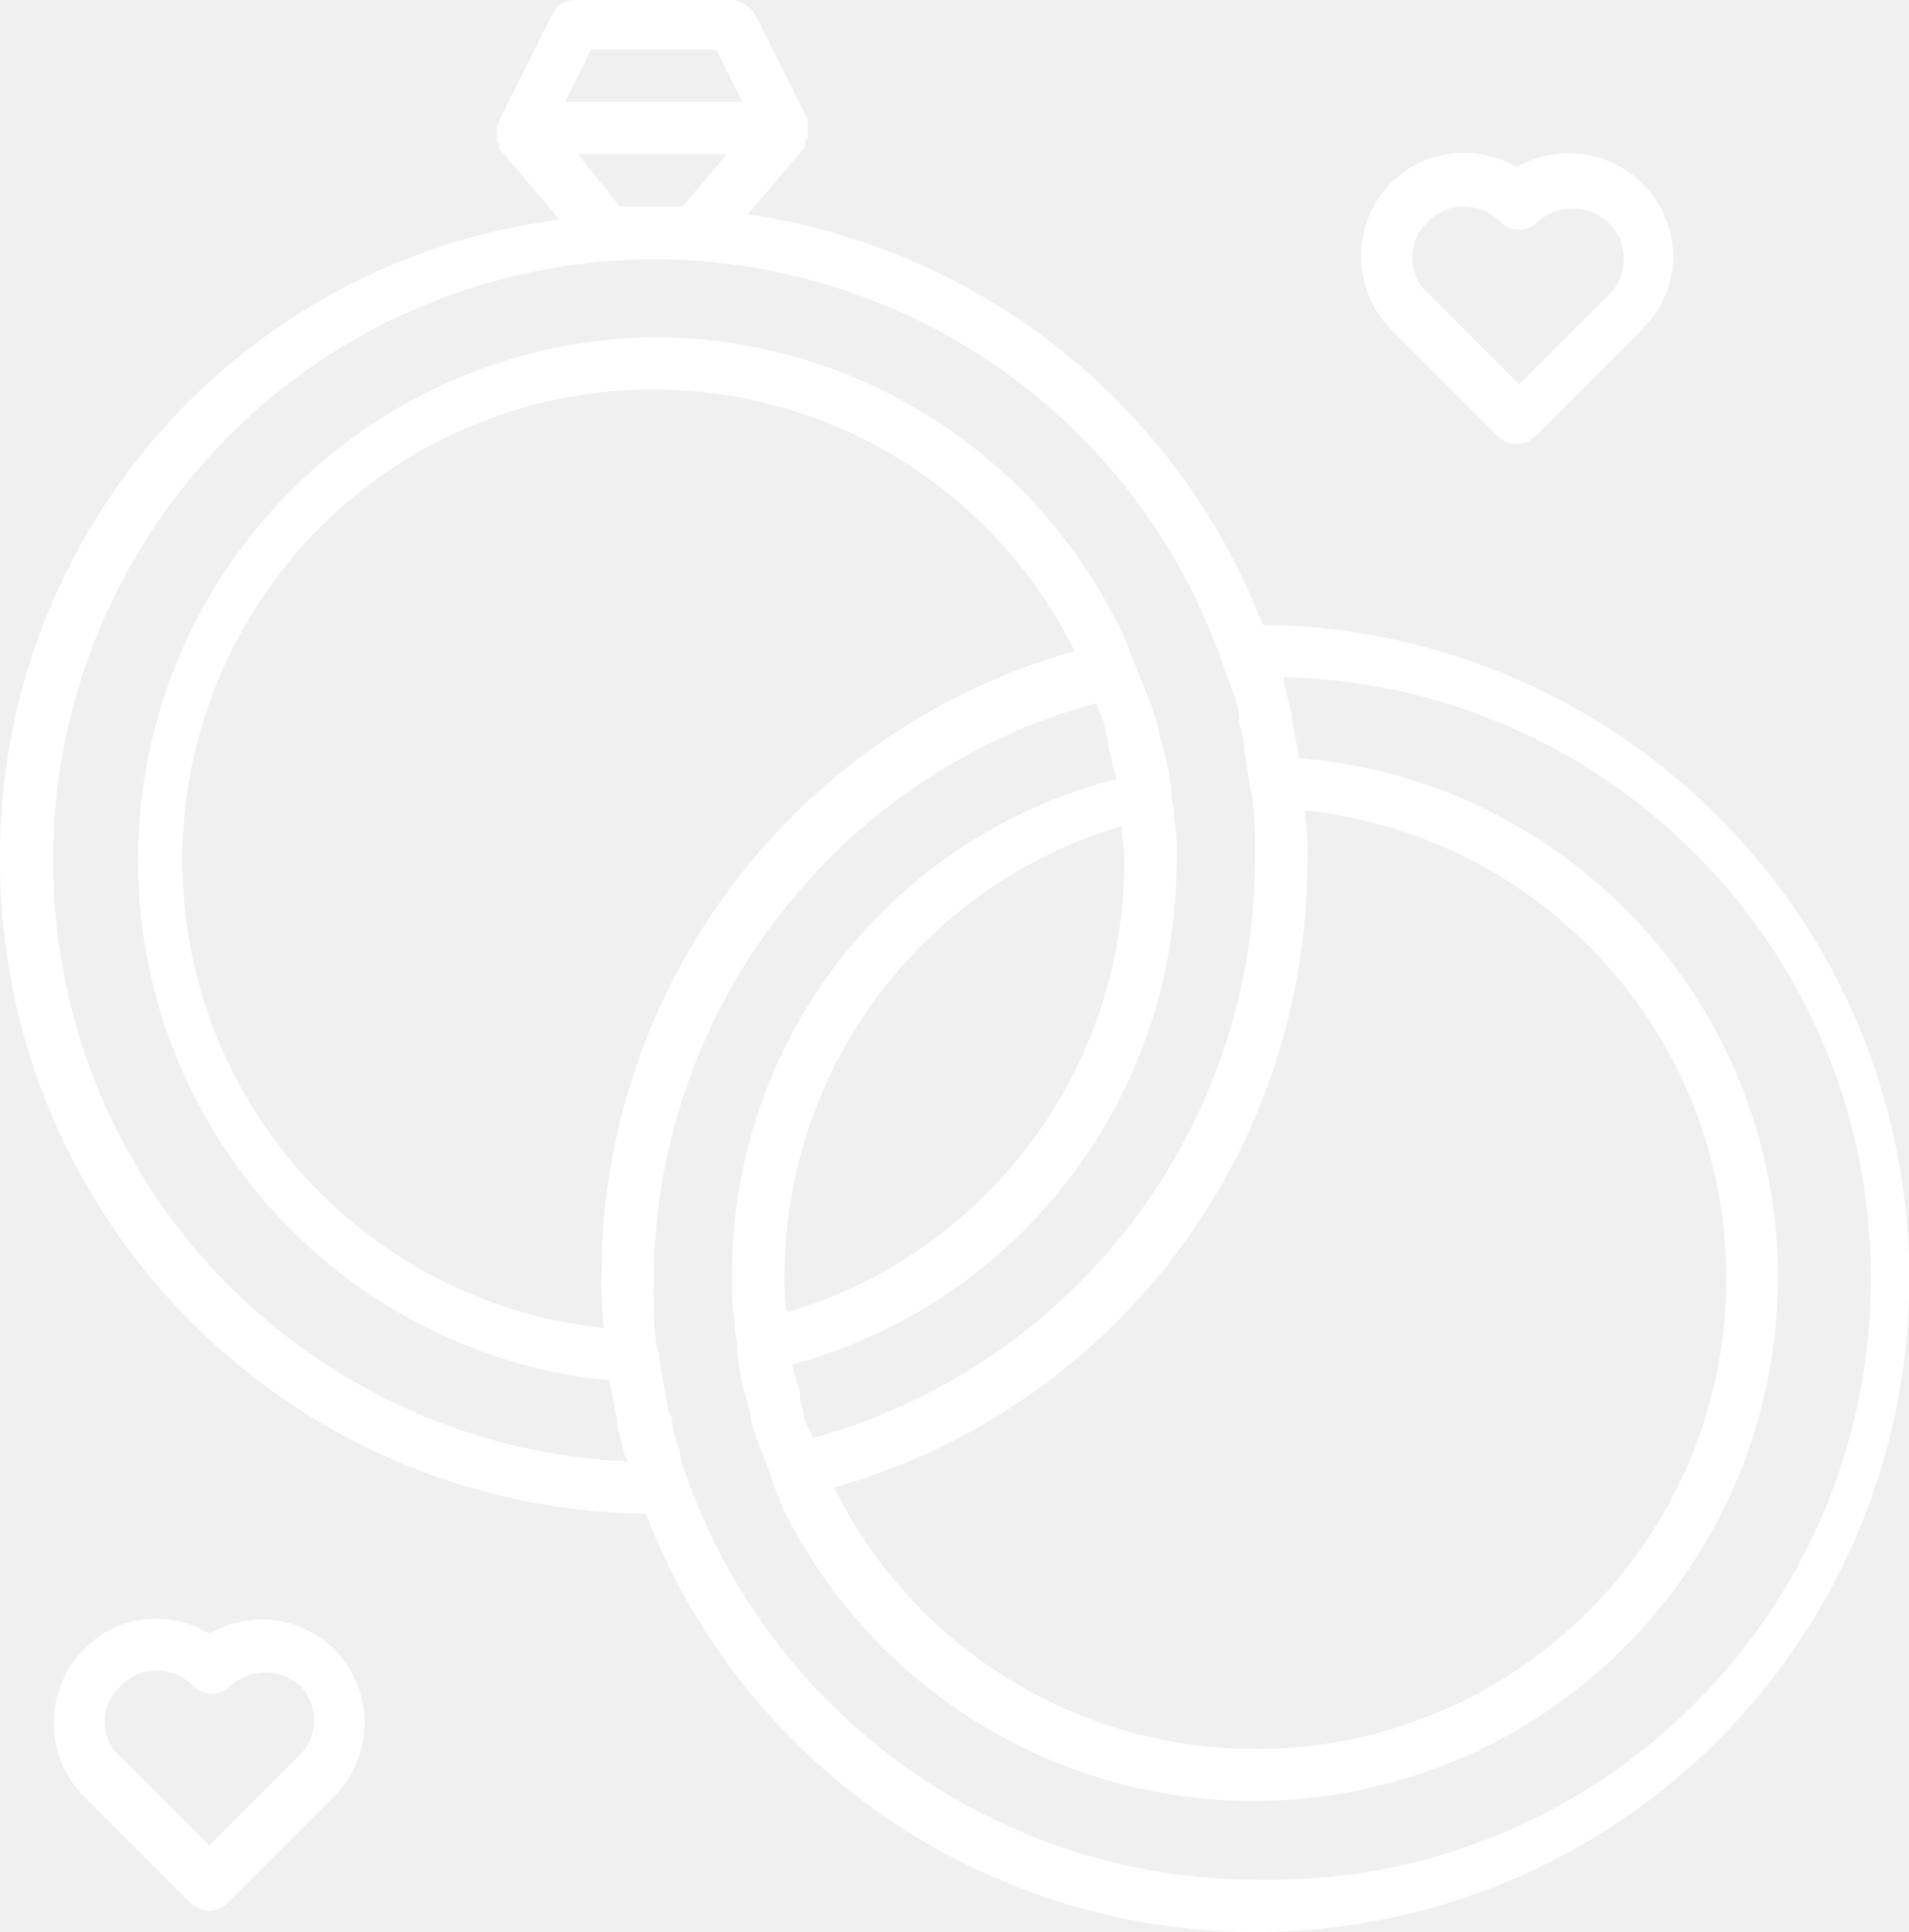
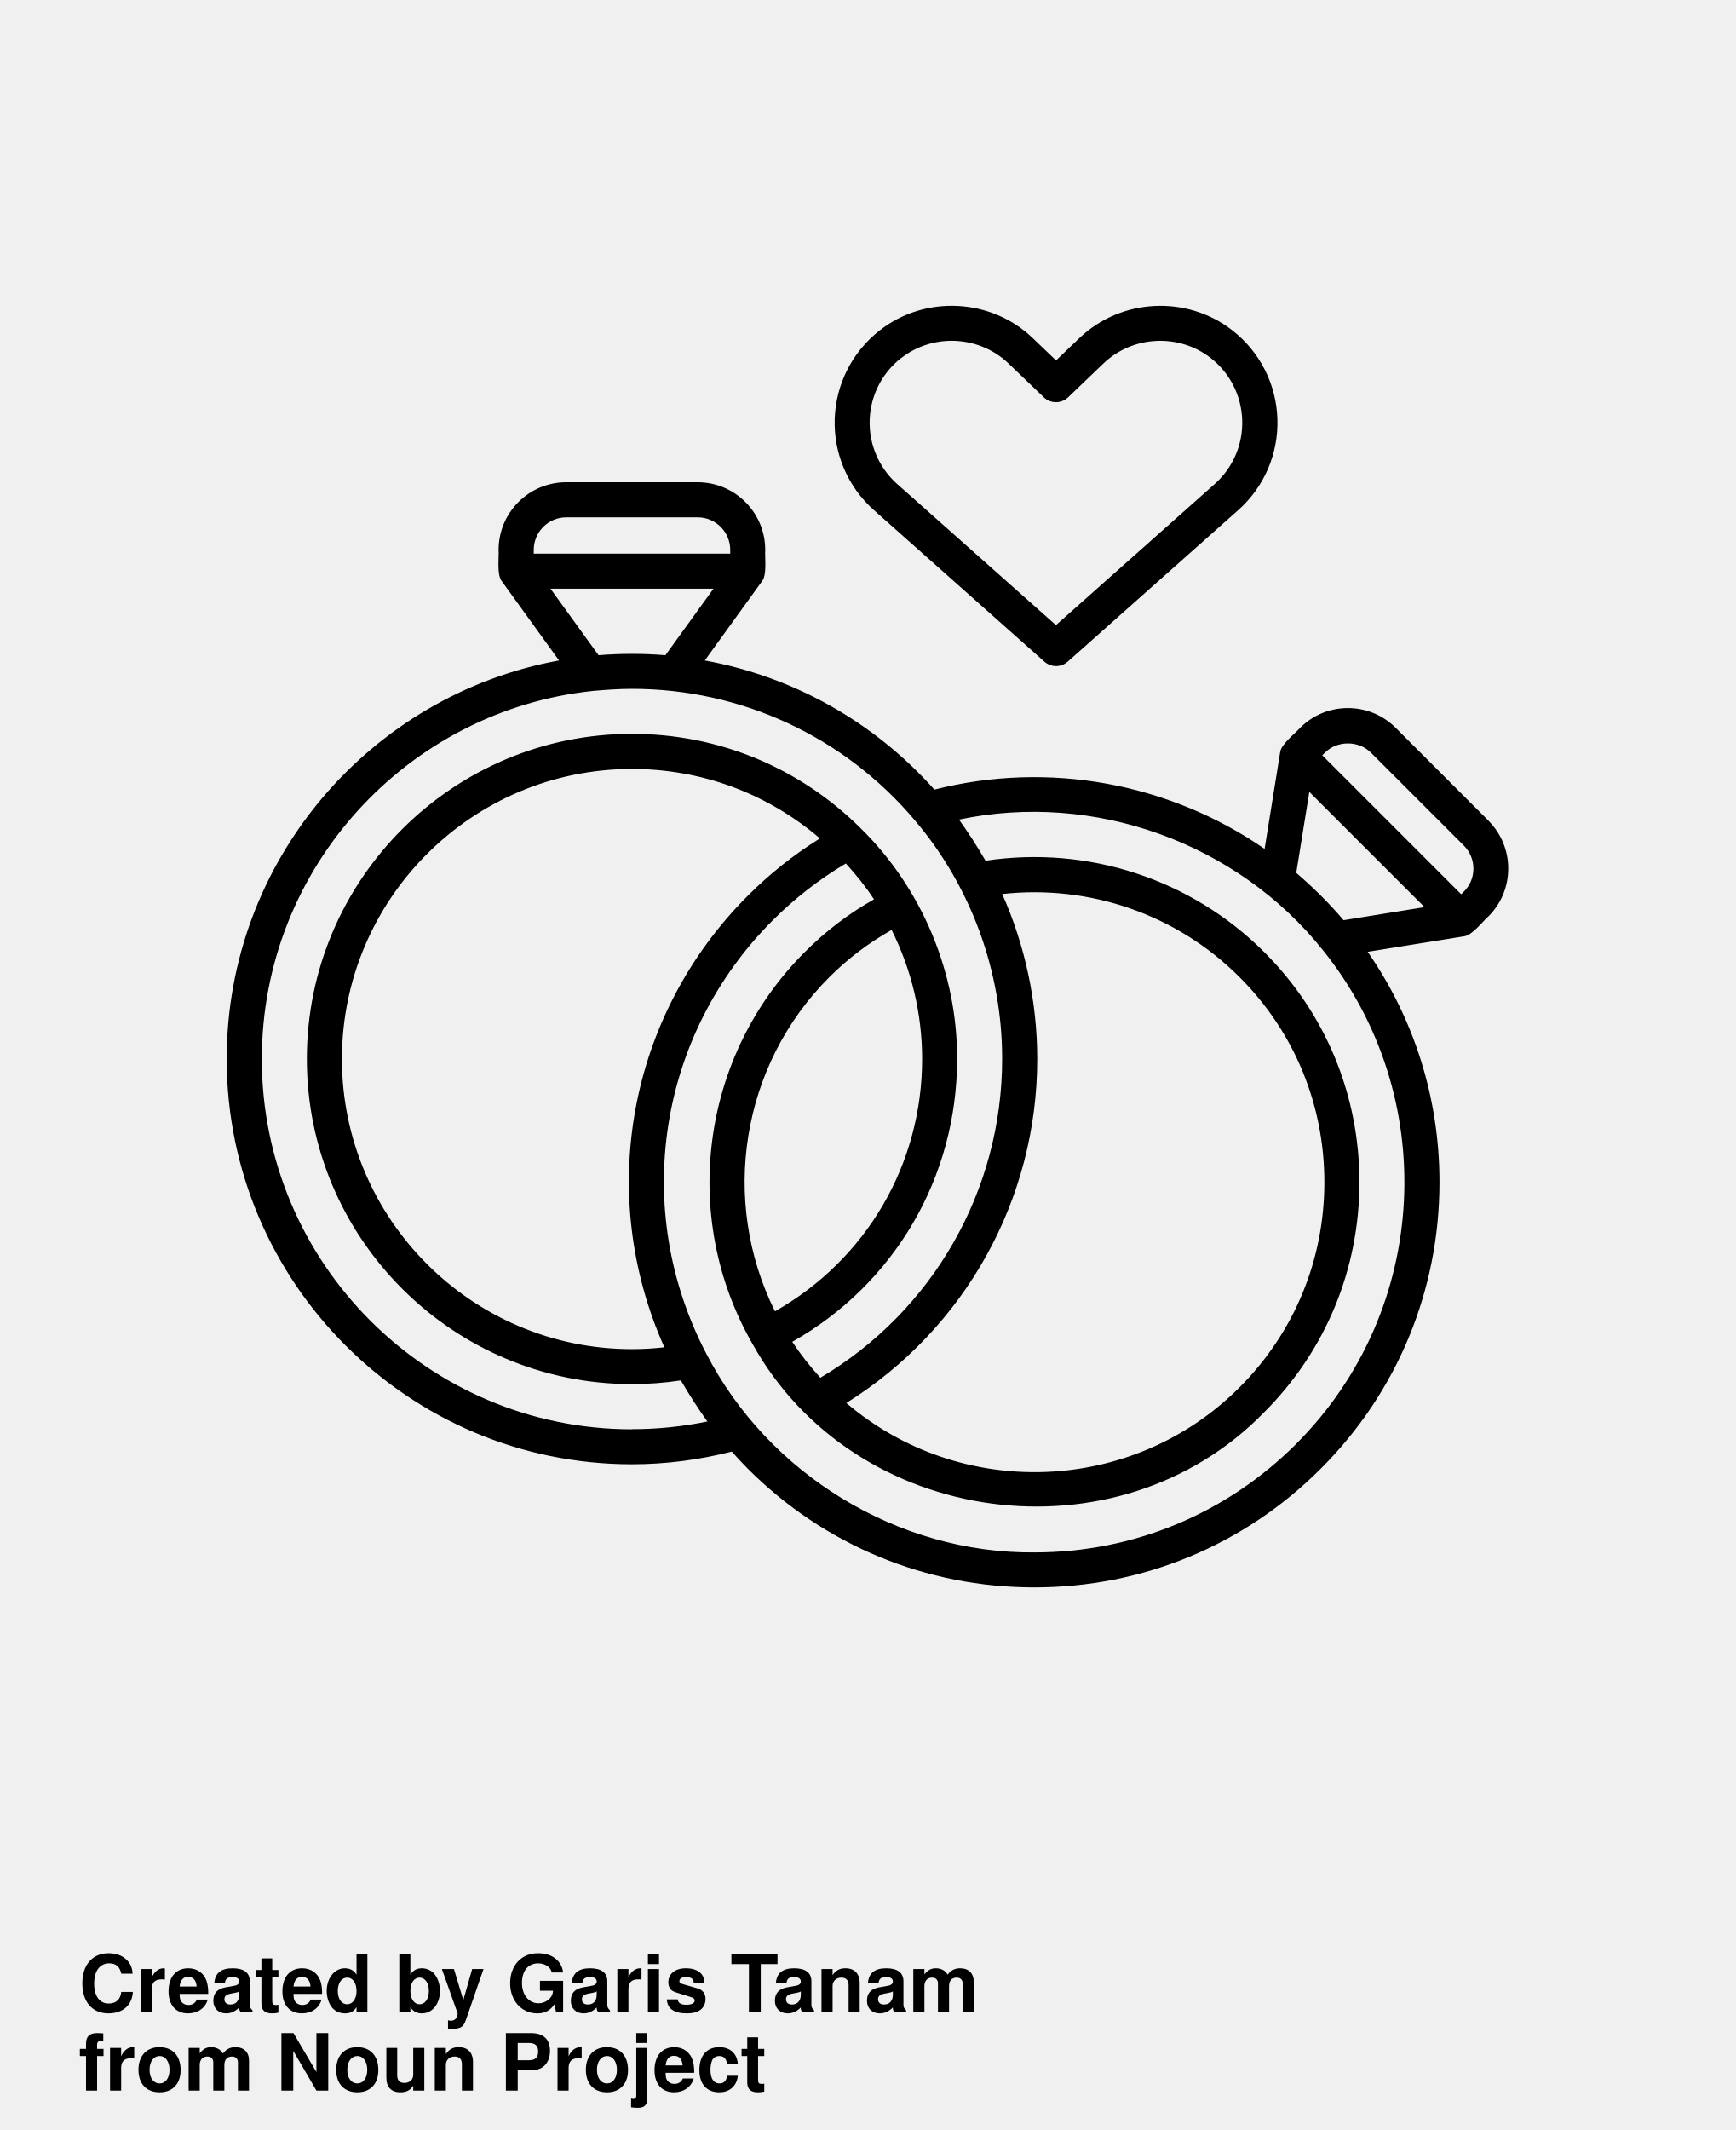
- <svg xmlns="http://www.w3.org/2000/svg" viewBox="0 0 73 73.9" version="1.1" id="svg3">
-   <defs id="defs1">
-     <style id="style1">.cls-1{fill:#073b4c;}</style>
-   </defs>
-   <g id="Capa_2" data-name="Capa 2" style="fill:#ffffff;fill-opacity:1">
-     <g id="Layer_1" data-name="Layer 1" style="fill:#ffffff;fill-opacity:1">
-       <g id="Ring" style="fill:#ffffff;fill-opacity:1">
-         <path class="cls-1" d="M57.3,16.7a1,1,0,0,0,1.4,0l4.1-4.1A4,4,0,0,0,64,9.8a4,4,0,0,0-6-3.4,3.93,3.93,0,0,0-4.8.6,4,4,0,0,0,0,5.6ZM54.6,8.5A1.82,1.82,0,0,1,56,7.9a2,2,0,0,1,1.4.6,1,1,0,0,0,1.4,0,2,2,0,0,1,2.7,0,1.82,1.82,0,0,1,.6,1.4,1.82,1.82,0,0,1-.6,1.4l-3.4,3.4-3.4-3.4A1.86,1.86,0,0,1,54.6,8.5Z" id="path1" style="fill:#ffffff;fill-opacity:1" />
-         <path class="cls-1" d="M8,62.5a3.81,3.81,0,0,0-4.8.6,4,4,0,0,0,0,5.6l4.1,4.1a1,1,0,0,0,1.4,0l4.1-4.1a4,4,0,0,0,0-5.6A3.93,3.93,0,0,0,8,62.5Zm3.4,4.7L8,70.6,4.6,67.2a1.82,1.82,0,0,1,0-2.7,1.93,1.93,0,0,1,2.8,0,1,1,0,0,0,1.4,0,2,2,0,0,1,2.7,0A1.91,1.91,0,0,1,11.4,67.2Z" id="path2" style="fill:#ffffff;fill-opacity:1" />
-         <path class="cls-1" d="M48.3,23.9A25,25,0,0,0,28.6,8.2l2.2-2.6V5.5h0V5.4a.1.1,0,0,1,.1-.1V4.6l-2-4A1.15,1.15,0,0,0,28,0H22a1,1,0,0,0-.9.6l-2,4c0,.1-.1.2-.1.3h0v.4c0,.1,0,.1.1.2v.2a.1.1,0,0,0,.1.1h0l2.2,2.6A24.56,24.56,0,0,0,0,32.9a25,25,0,0,0,24.7,25,25,25,0,1,0,23.6-34ZM49.9,31a18,18,0,1,1-18,25.9A24.87,24.87,0,0,0,50,32.9,12.75,12.75,0,0,0,49.9,31ZM27.4,1.9l1,2H21.6l1-2Zm-5.3,4h5.7l-1.7,2H23.7Zm1.9,50A23,23,0,1,1,46.8,25.5c.1.3.2.5.3.8,0,.1.1.2.1.3a2.92,2.92,0,0,1,.2.9v.2a3.55,3.55,0,0,1,.2,1v.1c.1.4.1.8.2,1.2v.1l.1.4a17.7,17.7,0,0,1,.1,2.3A23,23,0,0,1,31.1,55c-.1-.1-.1-.3-.2-.4a1.85,1.85,0,0,1-.2-.7,1.27,1.27,0,0,1-.1-.6c-.1-.4-.2-.7-.3-1.1A19.93,19.93,0,0,0,45,32.9a9.15,9.15,0,0,0-.1-1.7h0V31c0-.2-.1-.4-.1-.6v-.2a10.62,10.62,0,0,0-.4-1.9c-.1-.3-.1-.6-.2-.8s-.1-.4-.2-.6l-.6-1.5-.3-.8h0A19.84,19.84,0,0,0,25,12.9a20,20,0,0,0-1.7,39.9l.3,1.5v.2l.3,1.2C24,55.8,24,55.8,24,55.9Zm6-7A18,18,0,0,1,42.9,31.6c0,.4.1.8.1,1.3A18,18,0,0,1,30.1,50.2,6.15,6.15,0,0,1,30,48.9Zm-6.9,1.9a18,18,0,1,1,18-25.9A24.87,24.87,0,0,0,23,48.9,12.75,12.75,0,0,0,23.1,50.8ZM48,71.9A23.16,23.16,0,0,1,26.2,56.3a2.35,2.35,0,0,1-.2-.8c0-.1-.1-.2-.1-.3a2.92,2.92,0,0,1-.2-.9c0-.1,0-.1-.1-.2-.1-.3-.1-.7-.2-1V53c-.1-.4-.1-.7-.2-1.1a.6.6,0,0,0-.1-.4v-.1a17.7,17.7,0,0,1-.1-2.3A23,23,0,0,1,41.9,26.9c.1.1.1.3.2.4a2.35,2.35,0,0,1,.2.8,1.09,1.09,0,0,1,.1.5l.3,1.2A19.52,19.52,0,0,0,28,48.9a9.15,9.15,0,0,0,.1,1.7h0v.2c0,.2.1.4.1.7v.3a10.62,10.62,0,0,0,.4,1.9c.1.3.1.6.2.9s.1.4.2.6c.2.5.4,1,.6,1.6l.3.8h0A20.06,20.06,0,0,0,68,48.9,19.94,19.94,0,0,0,49.7,29l-.3-1.5v-.2l-.3-1.2v-.2a23,23,0,0,1-1.1,46Z" id="path3" style="fill:#ffffff;fill-opacity:1" />
-       </g>
-     </g>
-   </g>
+ <svg xmlns="http://www.w3.org/2000/svg" version="1.1" viewBox="-5.0 -10.0 110.0 135.0">
+   <path d="m89.371 42.023-5.891-5.891c-0.809-0.809-1.887-1.254-3.031-1.254s-2.223 0.445-3.031 1.254c-0.309 0.359-1.227 1.047-1.266 1.562l-0.984 6.109c-6.051-4.176-13.684-5.598-20.934-3.758-3.84-4.309-8.961-7.164-14.555-8.184l3.621-5.012c0.336-0.387 0.176-1.531 0.211-2 0-2.363-1.922-4.285-4.285-4.285h-8.332c-2.363 0-4.285 1.922-4.285 4.285 0.035 0.473-0.129 1.609 0.211 2l3.621 5.012c-11.969 2.184-21.07 12.676-21.07 25.258 0 14.164 11.523 25.688 25.688 25.688 2.148 0 4.273-0.281 6.332-0.805 0.332 0.371 0.668 0.738 1.012 1.082 4.852 4.856 11.301 7.527 18.164 7.527 6.863 0 13.312-2.672 18.164-7.527 4.852-4.852 7.523-11.301 7.523-18.16 0-5.293-1.598-10.34-4.551-14.598l6.094-0.98c0.512-0.035 1.207-0.961 1.562-1.266 0.809-0.809 1.254-1.887 1.254-3.031s-0.445-2.219-1.254-3.031zm-10.379-4.32c0.777-0.781 2.137-0.781 2.918 0l5.891 5.891c0.391 0.391 0.605 0.906 0.605 1.461 0 0.551-0.215 1.07-0.605 1.457l-0.168 0.168-8.809-8.809zm-50.156-12.852c0-1.137 0.926-2.062 2.062-2.062h8.332c1.137 0 2.062 0.926 2.062 2.062v0.238h-12.457zm4.109 6.676-3.047-4.215h10.332l-3.047 4.215c-1.418-0.113-2.824-0.113-4.238 0zm2.121 49.062c-12.941 0-23.469-10.527-23.469-23.469 0-12.109 9.227-22.105 21.023-23.332 0.816-0.07 1.617-0.129 2.445-0.129 6.934 0 13.473 3.039 17.941 8.344 3.559 4.191 5.531 9.598 5.523 15.117 0 8.32-4.394 15.984-11.523 20.203-0.648-0.711-1.25-1.469-1.781-2.277 6.477-3.664 10.449-10.43 10.449-17.93 0.016-5.434-2.211-10.773-6.07-14.578-3.891-3.887-9.051-6.027-14.543-6.027-11.363 0-20.609 9.242-20.609 20.605 0 11.363 9.246 20.609 20.609 20.609 1.043 0 2.086-0.078 3.102-0.234 0.52 0.895 1.078 1.762 1.68 2.602-1.562 0.324-3.168 0.488-4.781 0.488zm23.469-33.926c5.543-0.613 11.078 1.297 15.043 5.266 3.469 3.465 5.379 8.082 5.379 13 0 4.918-1.91 9.535-5.379 13.004-6.82 6.82-17.707 7.148-24.926 0.988 7.5-4.68 12.102-12.891 12.102-21.797 0-3.609-0.766-7.195-2.219-10.457zm-7.012 2.277c1.266 2.527 1.934 5.332 1.934 8.18 0 6.691-3.551 12.719-9.328 15.992-3.496-7.019-2.156-15.586 3.449-21.184 1.191-1.191 2.519-2.184 3.945-2.988zm-4.547-5.801c-1.645 1.027-3.176 2.238-4.562 3.625-7.602 7.602-9.637 18.93-5.297 28.629-0.676 0.074-1.363 0.117-2.051 0.117-10.141 0-18.391-8.25-18.391-18.391 0-10.137 8.25-18.383 18.391-18.383 4.41 0 8.586 1.555 11.91 4.402zm30.195 38.375c-4.434 4.434-10.324 6.879-16.594 6.879-8.645 0.082-16.883-4.965-20.824-12.641-4.746-9.125-3.047-20.141 4.231-27.418 1.398-1.398 2.953-2.609 4.637-3.606 0.652 0.711 1.258 1.465 1.785 2.273-1.598 0.898-3.074 2.023-4.398 3.352-6.566 6.562-7.926 16.766-3.309 24.816 6.465 11.652 23.145 13.91 32.453 4.328 3.887-3.887 6.027-9.062 6.027-14.574s-2.141-10.688-6.027-14.57c-4.641-4.641-11.191-6.777-17.676-5.801-0.516-0.895-1.078-1.762-1.68-2.606 8.535-1.812 17.637 1.469 23.07 8.277 7.41 9.203 6.848 22.75-1.695 31.289zm3.004-33.191c-0.918-1.082-1.922-2.074-3-3l0.828-5.133 7.305 7.305zm-29.77-25.988 10.805 9.602c0.211 0.188 0.473 0.281 0.738 0.281s0.527-0.094 0.738-0.281l10.805-9.602c1.652-1.469 2.559-3.578 2.488-5.785-0.07-2.207-1.113-4.254-2.856-5.613-2.887-2.25-7.055-2.039-9.699 0.492l-1.477 1.414-1.477-1.414c-2.641-2.531-6.812-2.746-9.699-0.492-1.742 1.359-2.781 3.406-2.856 5.613-0.07 2.211 0.836 4.316 2.488 5.785zm1.734-9.648c0.938-0.73 2.066-1.09 3.191-1.09 1.305 0 2.609 0.484 3.602 1.438l2.242 2.148c0.43 0.41 1.105 0.41 1.535 0l2.242-2.148c1.852-1.773 4.773-1.922 6.797-0.348 1.223 0.953 1.949 2.387 2 3.934s-0.586 3.027-1.742 4.055l-10.066 8.945-10.066-8.945c-1.156-1.027-1.793-2.508-1.742-4.055 0.051-1.547 0.777-2.981 2-3.934z" />
+   <text x="0.0" y="117.5" font-size="5.0" font-weight="bold" font-family="Arbeit Regular, Helvetica, Arial-Unicode, Arial, Sans-serif" fill="#000000">Created by Garis Tanam</text>
+   <text x="0.0" y="122.5" font-size="5.0" font-weight="bold" font-family="Arbeit Regular, Helvetica, Arial-Unicode, Arial, Sans-serif" fill="#000000">from Noun Project</text>
</svg>
